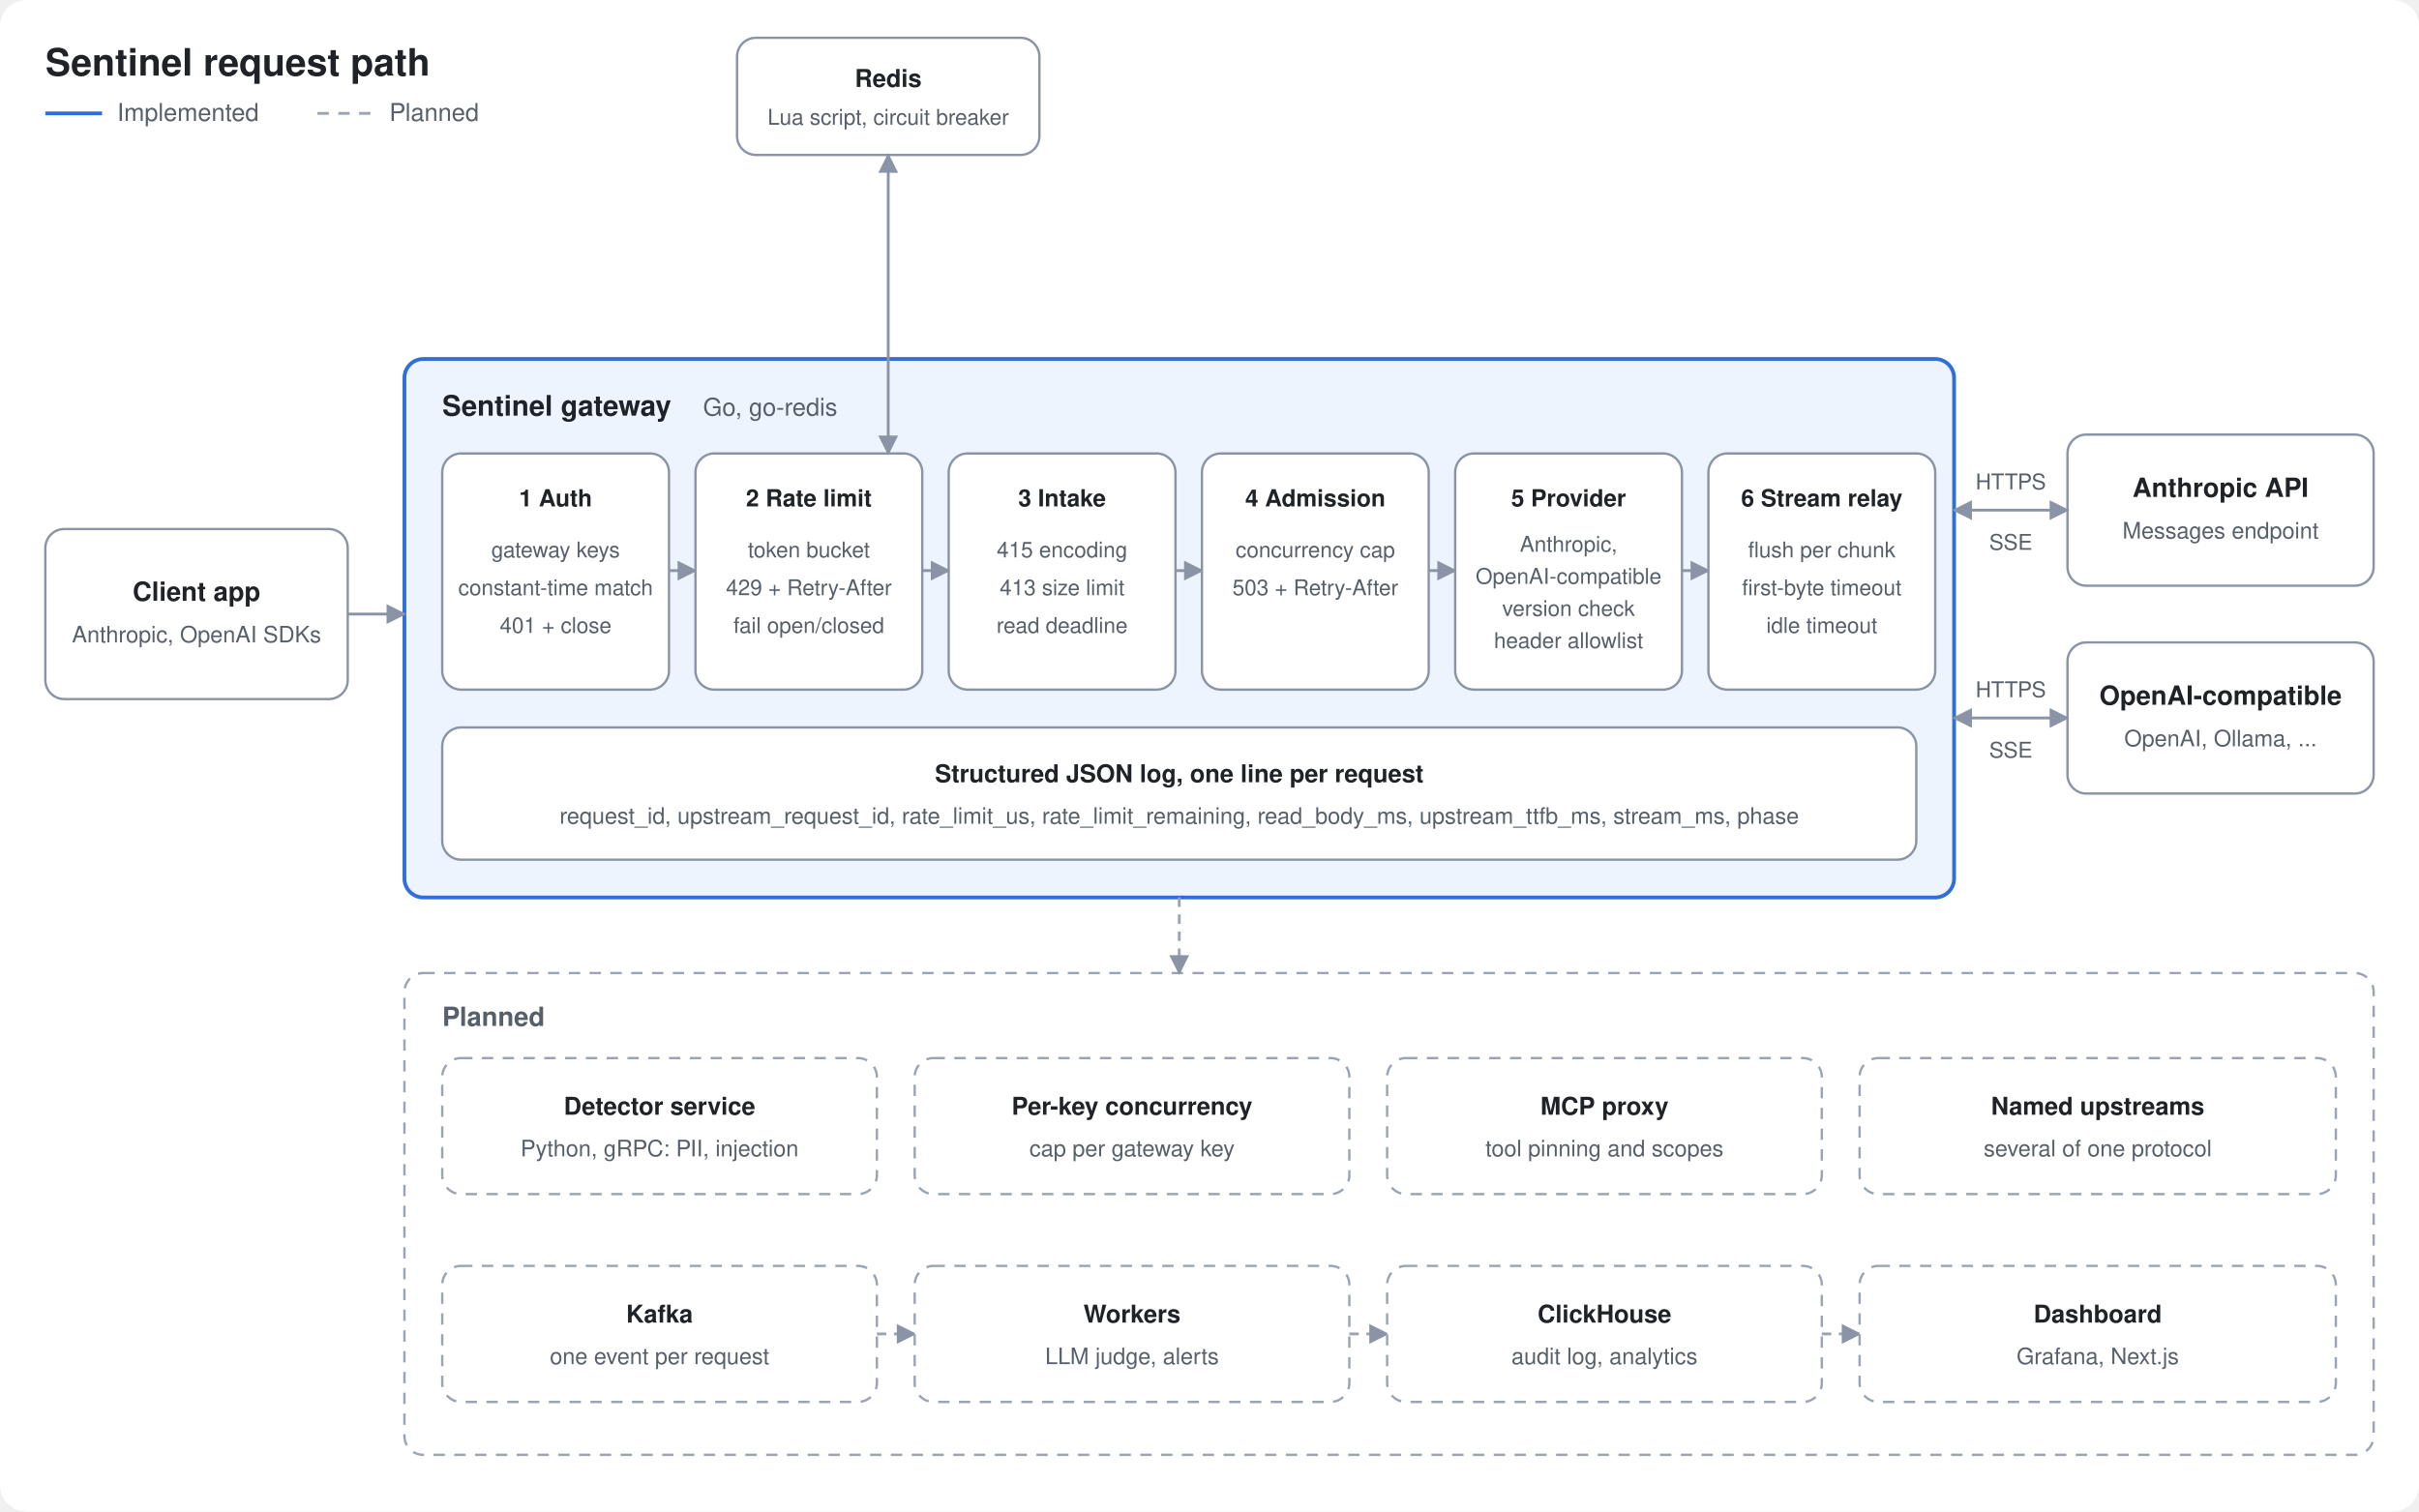
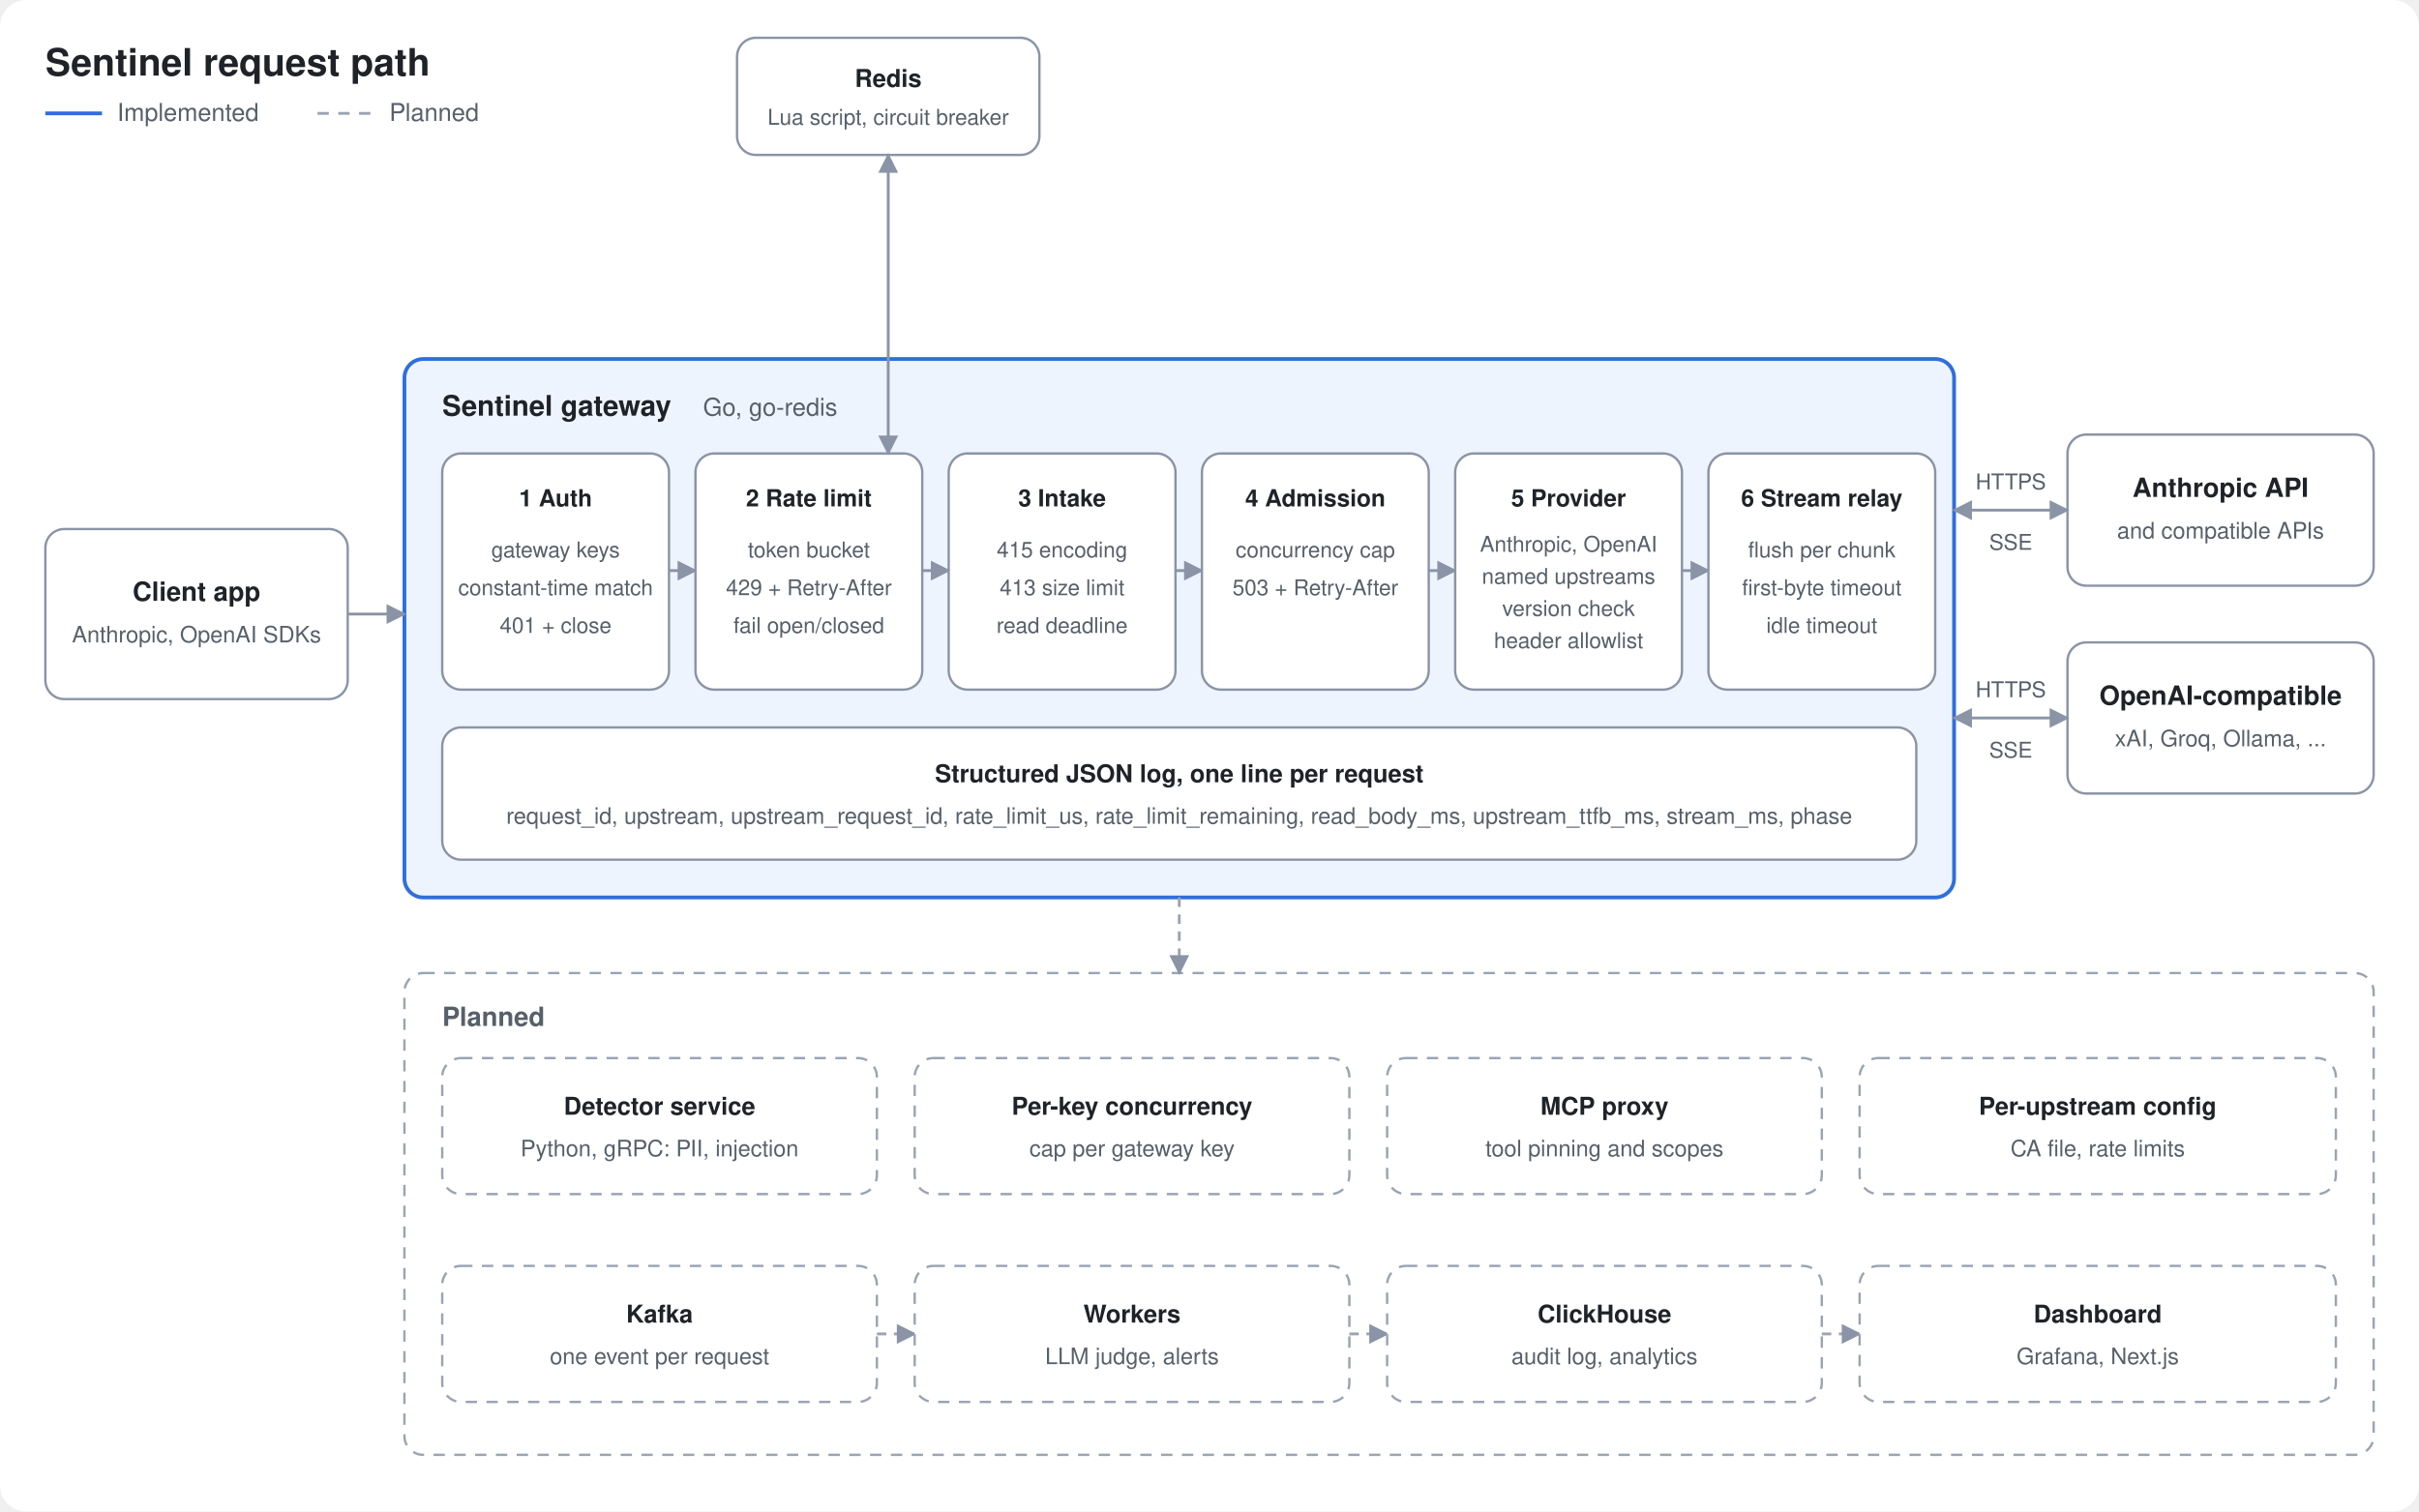
<svg xmlns="http://www.w3.org/2000/svg" viewBox="0 0 1280 800" width="1280" height="800">
  <defs>
    <marker id="a" viewBox="0 0 10 10" refX="9" refY="5" markerWidth="7" markerHeight="7" orient="auto-start-reverse">
      <path d="M0 0L10 5L0 10z" fill="#8A94A6" />
    </marker>
  </defs>
  <rect width="1280" height="800" rx="14" fill="#FFFFFF" />
  <text x="24" y="40" font-size="20" font-weight="700" fill="#1F2328" text-anchor="start" font-family="Segoe UI, Helvetica, Arial, sans-serif">Sentinel request path</text>
  <path d="M24 60H54" stroke="#2F6FDB" stroke-width="2" />
  <text x="62" y="64" font-size="13" font-weight="400" fill="#57606A" text-anchor="start" font-family="Segoe UI, Helvetica, Arial, sans-serif">Implemented</text>
  <path d="M168 60H198" stroke="#9AA4B2" stroke-width="1.5" stroke-dasharray="6 5" />
  <text x="206" y="64" font-size="13" font-weight="400" fill="#57606A" text-anchor="start" font-family="Segoe UI, Helvetica, Arial, sans-serif">Planned</text>
  <g transform="translate(0,100)">
    <rect x="24" y="180" width="160" height="90" rx="10" fill="#FFFFFF" stroke="#8A94A6" stroke-width="1.25" />
    <text x="104" y="218" font-size="14" font-weight="600" fill="#1F2328" text-anchor="middle" font-family="Segoe UI, Helvetica, Arial, sans-serif">Client app</text>
    <text x="104" y="240" font-size="12" font-weight="400" fill="#57606A" text-anchor="middle" font-family="Segoe UI, Helvetica, Arial, sans-serif">Anthropic, OpenAI SDKs</text>
    <rect x="214" y="90" width="820" height="285" rx="10" fill="#EEF4FD" stroke="#2F6FDB" stroke-width="2" />
    <text x="234" y="120" font-size="15" font-weight="700" fill="#1F2328" text-anchor="start" font-family="Segoe UI, Helvetica, Arial, sans-serif">Sentinel gateway</text>
    <text x="372" y="120" font-size="13" font-weight="400" fill="#57606A" text-anchor="start" font-family="Segoe UI, Helvetica, Arial, sans-serif">Go, go-redis</text>
    <rect x="234" y="140" width="120" height="125" rx="10" fill="#FFFFFF" stroke="#8A94A6" stroke-width="1.25" />
    <text x="294.0" y="168" font-size="12.5" font-weight="700" fill="#1F2328" text-anchor="middle" font-family="Segoe UI, Helvetica, Arial, sans-serif">1  Auth</text>
    <text x="294.0" y="195" font-size="11.5" font-weight="400" fill="#57606A" text-anchor="middle" font-family="Segoe UI, Helvetica, Arial, sans-serif">gateway keys</text>
    <text x="294.0" y="215" font-size="11.5" font-weight="400" fill="#57606A" text-anchor="middle" font-family="Segoe UI, Helvetica, Arial, sans-serif">constant-time match</text>
    <text x="294.0" y="235" font-size="11.5" font-weight="400" fill="#57606A" text-anchor="middle" font-family="Segoe UI, Helvetica, Arial, sans-serif">401 + close</text>
    <path d="M354 202H368" fill="none" stroke="#8A94A6" stroke-width="1.5" marker-end="url(#a)" />
    <rect x="368" y="140" width="120" height="125" rx="10" fill="#FFFFFF" stroke="#8A94A6" stroke-width="1.25" />
    <text x="428.0" y="168" font-size="12.5" font-weight="700" fill="#1F2328" text-anchor="middle" font-family="Segoe UI, Helvetica, Arial, sans-serif">2  Rate limit</text>
    <text x="428.0" y="195" font-size="11.5" font-weight="400" fill="#57606A" text-anchor="middle" font-family="Segoe UI, Helvetica, Arial, sans-serif">token bucket</text>
    <text x="428.0" y="215" font-size="11.5" font-weight="400" fill="#57606A" text-anchor="middle" font-family="Segoe UI, Helvetica, Arial, sans-serif">429 + Retry-After</text>
    <text x="428.0" y="235" font-size="11.5" font-weight="400" fill="#57606A" text-anchor="middle" font-family="Segoe UI, Helvetica, Arial, sans-serif">fail open/closed</text>
    <path d="M488 202H502" fill="none" stroke="#8A94A6" stroke-width="1.5" marker-end="url(#a)" />
    <rect x="502" y="140" width="120" height="125" rx="10" fill="#FFFFFF" stroke="#8A94A6" stroke-width="1.25" />
    <text x="562.0" y="168" font-size="12.5" font-weight="700" fill="#1F2328" text-anchor="middle" font-family="Segoe UI, Helvetica, Arial, sans-serif">3  Intake</text>
    <text x="562.0" y="195" font-size="11.5" font-weight="400" fill="#57606A" text-anchor="middle" font-family="Segoe UI, Helvetica, Arial, sans-serif">415 encoding</text>
    <text x="562.0" y="215" font-size="11.5" font-weight="400" fill="#57606A" text-anchor="middle" font-family="Segoe UI, Helvetica, Arial, sans-serif">413 size limit</text>
    <text x="562.0" y="235" font-size="11.5" font-weight="400" fill="#57606A" text-anchor="middle" font-family="Segoe UI, Helvetica, Arial, sans-serif">read deadline</text>
    <path d="M622 202H636" fill="none" stroke="#8A94A6" stroke-width="1.5" marker-end="url(#a)" />
    <rect x="636" y="140" width="120" height="125" rx="10" fill="#FFFFFF" stroke="#8A94A6" stroke-width="1.25" />
    <text x="696.0" y="168" font-size="12.5" font-weight="700" fill="#1F2328" text-anchor="middle" font-family="Segoe UI, Helvetica, Arial, sans-serif">4  Admission</text>
    <text x="696.0" y="195" font-size="11.5" font-weight="400" fill="#57606A" text-anchor="middle" font-family="Segoe UI, Helvetica, Arial, sans-serif">concurrency cap</text>
    <text x="696.0" y="215" font-size="11.5" font-weight="400" fill="#57606A" text-anchor="middle" font-family="Segoe UI, Helvetica, Arial, sans-serif">503 + Retry-After</text>
    <path d="M756 202H770" fill="none" stroke="#8A94A6" stroke-width="1.5" marker-end="url(#a)" />
    <rect x="770" y="140" width="120" height="125" rx="10" fill="#FFFFFF" stroke="#8A94A6" stroke-width="1.25" />
    <text x="830.0" y="168" font-size="12.5" font-weight="700" fill="#1F2328" text-anchor="middle" font-family="Segoe UI, Helvetica, Arial, sans-serif">5  Provider</text>
-     <text x="830.0" y="192" font-size="11.5" font-weight="400" fill="#57606A" text-anchor="middle" font-family="Segoe UI, Helvetica, Arial, sans-serif">Anthropic,</text>
-     <text x="830.0" y="209" font-size="11.5" font-weight="400" fill="#57606A" text-anchor="middle" font-family="Segoe UI, Helvetica, Arial, sans-serif">OpenAI-compatible</text>
+     <text x="830.0" y="192" font-size="11.5" font-weight="400" fill="#57606A" text-anchor="middle" font-family="Segoe UI, Helvetica, Arial, sans-serif">Anthropic, OpenAI</text>
+     <text x="830.0" y="209" font-size="11.5" font-weight="400" fill="#57606A" text-anchor="middle" font-family="Segoe UI, Helvetica, Arial, sans-serif">named upstreams</text>
    <text x="830.0" y="226" font-size="11.5" font-weight="400" fill="#57606A" text-anchor="middle" font-family="Segoe UI, Helvetica, Arial, sans-serif">version check</text>
    <text x="830.0" y="243" font-size="11.5" font-weight="400" fill="#57606A" text-anchor="middle" font-family="Segoe UI, Helvetica, Arial, sans-serif">header allowlist</text>
    <path d="M890 202H904" fill="none" stroke="#8A94A6" stroke-width="1.5" marker-end="url(#a)" />
    <rect x="904" y="140" width="120" height="125" rx="10" fill="#FFFFFF" stroke="#8A94A6" stroke-width="1.25" />
    <text x="964.0" y="168" font-size="12.5" font-weight="700" fill="#1F2328" text-anchor="middle" font-family="Segoe UI, Helvetica, Arial, sans-serif">6  Stream relay</text>
    <text x="964.0" y="195" font-size="11.5" font-weight="400" fill="#57606A" text-anchor="middle" font-family="Segoe UI, Helvetica, Arial, sans-serif">flush per chunk</text>
    <text x="964.0" y="215" font-size="11.5" font-weight="400" fill="#57606A" text-anchor="middle" font-family="Segoe UI, Helvetica, Arial, sans-serif">first-byte timeout</text>
    <text x="964.0" y="235" font-size="11.5" font-weight="400" fill="#57606A" text-anchor="middle" font-family="Segoe UI, Helvetica, Arial, sans-serif">idle timeout</text>
    <rect x="390" y="-80" width="160" height="62" rx="10" fill="#FFFFFF" stroke="#8A94A6" stroke-width="1.25" />
    <text x="470" y="-54" font-size="13" font-weight="600" fill="#1F2328" text-anchor="middle" font-family="Segoe UI, Helvetica, Arial, sans-serif">Redis</text>
    <text x="470" y="-34" font-size="11.5" font-weight="400" fill="#57606A" text-anchor="middle" font-family="Segoe UI, Helvetica, Arial, sans-serif">Lua script, circuit breaker</text>
    <path d="M470 -18V140" fill="none" stroke="#8A94A6" stroke-width="1.5" marker-start="url(#a)" marker-end="url(#a)" />
    <rect x="234" y="285" width="780" height="70" rx="10" fill="#FFFFFF" stroke="#8A94A6" stroke-width="1.25" />
    <text x="624" y="314" font-size="13" font-weight="600" fill="#1F2328" text-anchor="middle" font-family="Segoe UI, Helvetica, Arial, sans-serif">Structured JSON log, one line per request</text>
-     <text x="624" y="336" font-size="12" font-weight="400" fill="#57606A" text-anchor="middle" font-family="Segoe UI, Helvetica, Arial, sans-serif">request_id, upstream_request_id, rate_limit_us, rate_limit_remaining, read_body_ms, upstream_ttfb_ms, stream_ms, phase</text>
+     <text x="624" y="336" font-size="12" font-weight="400" fill="#57606A" text-anchor="middle" font-family="Segoe UI, Helvetica, Arial, sans-serif">request_id, upstream, upstream_request_id, rate_limit_us, rate_limit_remaining, read_body_ms, upstream_ttfb_ms, stream_ms, phase</text>
    <rect x="1094" y="130" width="162" height="80" rx="10" fill="#FFFFFF" stroke="#8A94A6" stroke-width="1.25" />
    <text x="1175" y="163" font-size="14" font-weight="600" fill="#1F2328" text-anchor="middle" font-family="Segoe UI, Helvetica, Arial, sans-serif">Anthropic API</text>
-     <text x="1175" y="185" font-size="12" font-weight="400" fill="#57606A" text-anchor="middle" font-family="Segoe UI, Helvetica, Arial, sans-serif">Messages endpoint</text>
+     <text x="1175" y="185" font-size="12" font-weight="400" fill="#57606A" text-anchor="middle" font-family="Segoe UI, Helvetica, Arial, sans-serif">and compatible APIs</text>
    <rect x="1094" y="240" width="162" height="80" rx="10" fill="#FFFFFF" stroke="#8A94A6" stroke-width="1.25" />
    <text x="1175" y="273" font-size="14" font-weight="600" fill="#1F2328" text-anchor="middle" font-family="Segoe UI, Helvetica, Arial, sans-serif">OpenAI-compatible</text>
-     <text x="1175" y="295" font-size="12" font-weight="400" fill="#57606A" text-anchor="middle" font-family="Segoe UI, Helvetica, Arial, sans-serif">OpenAI, Ollama, ...</text>
+     <text x="1175" y="295" font-size="12" font-weight="400" fill="#57606A" text-anchor="middle" font-family="Segoe UI, Helvetica, Arial, sans-serif">xAI, Groq, Ollama, ...</text>
    <path d="M184 225H214" fill="none" stroke="#8A94A6" stroke-width="1.5" marker-end="url(#a)" />
    <path d="M1034 170H1094" fill="none" stroke="#8A94A6" stroke-width="1.5" marker-start="url(#a)" marker-end="url(#a)" />
    <text x="1064" y="159" font-size="11.5" font-weight="400" fill="#57606A" text-anchor="middle" font-family="Segoe UI, Helvetica, Arial, sans-serif">HTTPS</text>
    <text x="1064" y="191" font-size="11.5" font-weight="400" fill="#57606A" text-anchor="middle" font-family="Segoe UI, Helvetica, Arial, sans-serif">SSE</text>
    <path d="M1034 280H1094" fill="none" stroke="#8A94A6" stroke-width="1.5" marker-start="url(#a)" marker-end="url(#a)" />
    <text x="1064" y="269" font-size="11.5" font-weight="400" fill="#57606A" text-anchor="middle" font-family="Segoe UI, Helvetica, Arial, sans-serif">HTTPS</text>
    <text x="1064" y="301" font-size="11.5" font-weight="400" fill="#57606A" text-anchor="middle" font-family="Segoe UI, Helvetica, Arial, sans-serif">SSE</text>
    <rect x="214" y="415" width="1042" height="255" rx="10" fill="none" stroke="#9AA4B2" stroke-width="1.25" stroke-dasharray="6 5" />
    <text x="234" y="443" font-size="14" font-weight="700" fill="#57606A" text-anchor="start" font-family="Segoe UI, Helvetica, Arial, sans-serif">Planned</text>
    <path d="M624 375V415" fill="none" stroke="#9AA4B2" stroke-width="1.5" stroke-dasharray="5 4" marker-end="url(#a)" />
    <rect x="234" y="460" width="230" height="72" rx="10" fill="#FFFFFF" stroke="#9AA4B2" stroke-width="1.25" stroke-dasharray="6 5" />
    <text x="349.0" y="490" font-size="13" font-weight="600" fill="#1F2328" text-anchor="middle" font-family="Segoe UI, Helvetica, Arial, sans-serif">Detector service</text>
    <text x="349.0" y="512" font-size="12" font-weight="400" fill="#57606A" text-anchor="middle" font-family="Segoe UI, Helvetica, Arial, sans-serif">Python, gRPC: PII, injection</text>
    <rect x="484" y="460" width="230" height="72" rx="10" fill="#FFFFFF" stroke="#9AA4B2" stroke-width="1.25" stroke-dasharray="6 5" />
    <text x="599.0" y="490" font-size="13" font-weight="600" fill="#1F2328" text-anchor="middle" font-family="Segoe UI, Helvetica, Arial, sans-serif">Per-key concurrency</text>
    <text x="599.0" y="512" font-size="12" font-weight="400" fill="#57606A" text-anchor="middle" font-family="Segoe UI, Helvetica, Arial, sans-serif">cap per gateway key</text>
    <rect x="734" y="460" width="230" height="72" rx="10" fill="#FFFFFF" stroke="#9AA4B2" stroke-width="1.25" stroke-dasharray="6 5" />
    <text x="849.0" y="490" font-size="13" font-weight="600" fill="#1F2328" text-anchor="middle" font-family="Segoe UI, Helvetica, Arial, sans-serif">MCP proxy</text>
    <text x="849.0" y="512" font-size="12" font-weight="400" fill="#57606A" text-anchor="middle" font-family="Segoe UI, Helvetica, Arial, sans-serif">tool pinning and scopes</text>
    <rect x="984" y="460" width="252" height="72" rx="10" fill="#FFFFFF" stroke="#9AA4B2" stroke-width="1.25" stroke-dasharray="6 5" />
-     <text x="1110.0" y="490" font-size="13" font-weight="600" fill="#1F2328" text-anchor="middle" font-family="Segoe UI, Helvetica, Arial, sans-serif">Named upstreams</text>
-     <text x="1110.0" y="512" font-size="12" font-weight="400" fill="#57606A" text-anchor="middle" font-family="Segoe UI, Helvetica, Arial, sans-serif">several of one protocol</text>
+     <text x="1110.0" y="490" font-size="13" font-weight="600" fill="#1F2328" text-anchor="middle" font-family="Segoe UI, Helvetica, Arial, sans-serif">Per-upstream config</text>
+     <text x="1110.0" y="512" font-size="12" font-weight="400" fill="#57606A" text-anchor="middle" font-family="Segoe UI, Helvetica, Arial, sans-serif">CA file, rate limits</text>
    <rect x="234" y="570" width="230" height="72" rx="10" fill="#FFFFFF" stroke="#9AA4B2" stroke-width="1.25" stroke-dasharray="6 5" />
    <text x="349.0" y="600" font-size="13" font-weight="600" fill="#1F2328" text-anchor="middle" font-family="Segoe UI, Helvetica, Arial, sans-serif">Kafka</text>
    <text x="349.0" y="622" font-size="12" font-weight="400" fill="#57606A" text-anchor="middle" font-family="Segoe UI, Helvetica, Arial, sans-serif">one event per request</text>
    <path d="M464 606H484" fill="none" stroke="#9AA4B2" stroke-width="1.5" stroke-dasharray="5 4" marker-end="url(#a)" />
    <rect x="484" y="570" width="230" height="72" rx="10" fill="#FFFFFF" stroke="#9AA4B2" stroke-width="1.25" stroke-dasharray="6 5" />
    <text x="599.0" y="600" font-size="13" font-weight="600" fill="#1F2328" text-anchor="middle" font-family="Segoe UI, Helvetica, Arial, sans-serif">Workers</text>
    <text x="599.0" y="622" font-size="12" font-weight="400" fill="#57606A" text-anchor="middle" font-family="Segoe UI, Helvetica, Arial, sans-serif">LLM judge, alerts</text>
    <path d="M714 606H734" fill="none" stroke="#9AA4B2" stroke-width="1.5" stroke-dasharray="5 4" marker-end="url(#a)" />
    <rect x="734" y="570" width="230" height="72" rx="10" fill="#FFFFFF" stroke="#9AA4B2" stroke-width="1.25" stroke-dasharray="6 5" />
    <text x="849.0" y="600" font-size="13" font-weight="600" fill="#1F2328" text-anchor="middle" font-family="Segoe UI, Helvetica, Arial, sans-serif">ClickHouse</text>
    <text x="849.0" y="622" font-size="12" font-weight="400" fill="#57606A" text-anchor="middle" font-family="Segoe UI, Helvetica, Arial, sans-serif">audit log, analytics</text>
    <path d="M964 606H984" fill="none" stroke="#9AA4B2" stroke-width="1.5" stroke-dasharray="5 4" marker-end="url(#a)" />
    <rect x="984" y="570" width="252" height="72" rx="10" fill="#FFFFFF" stroke="#9AA4B2" stroke-width="1.25" stroke-dasharray="6 5" />
    <text x="1110.0" y="600" font-size="13" font-weight="600" fill="#1F2328" text-anchor="middle" font-family="Segoe UI, Helvetica, Arial, sans-serif">Dashboard</text>
    <text x="1110.0" y="622" font-size="12" font-weight="400" fill="#57606A" text-anchor="middle" font-family="Segoe UI, Helvetica, Arial, sans-serif">Grafana, Next.js</text>
  </g>
</svg>
